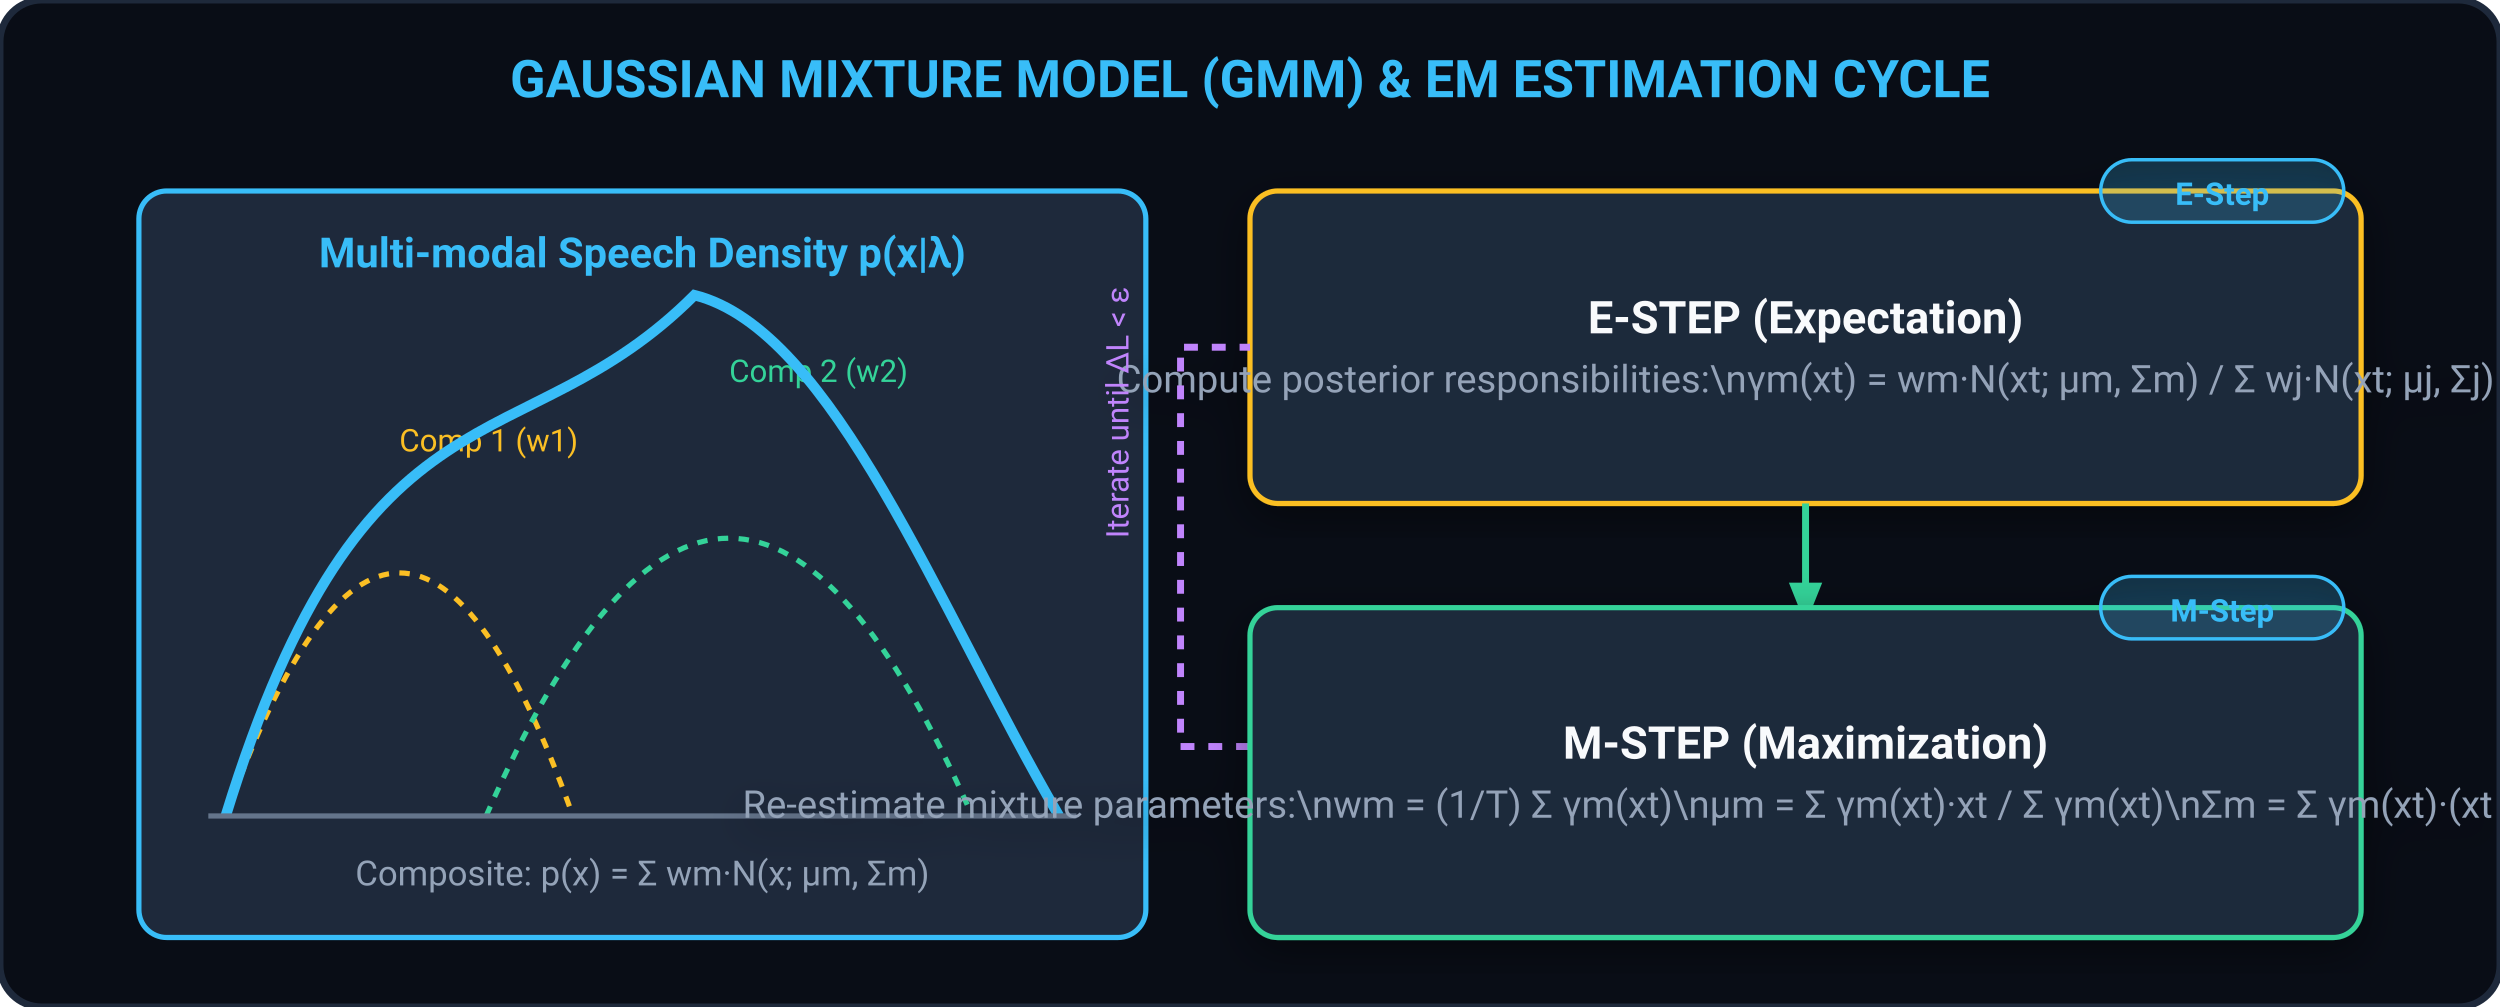
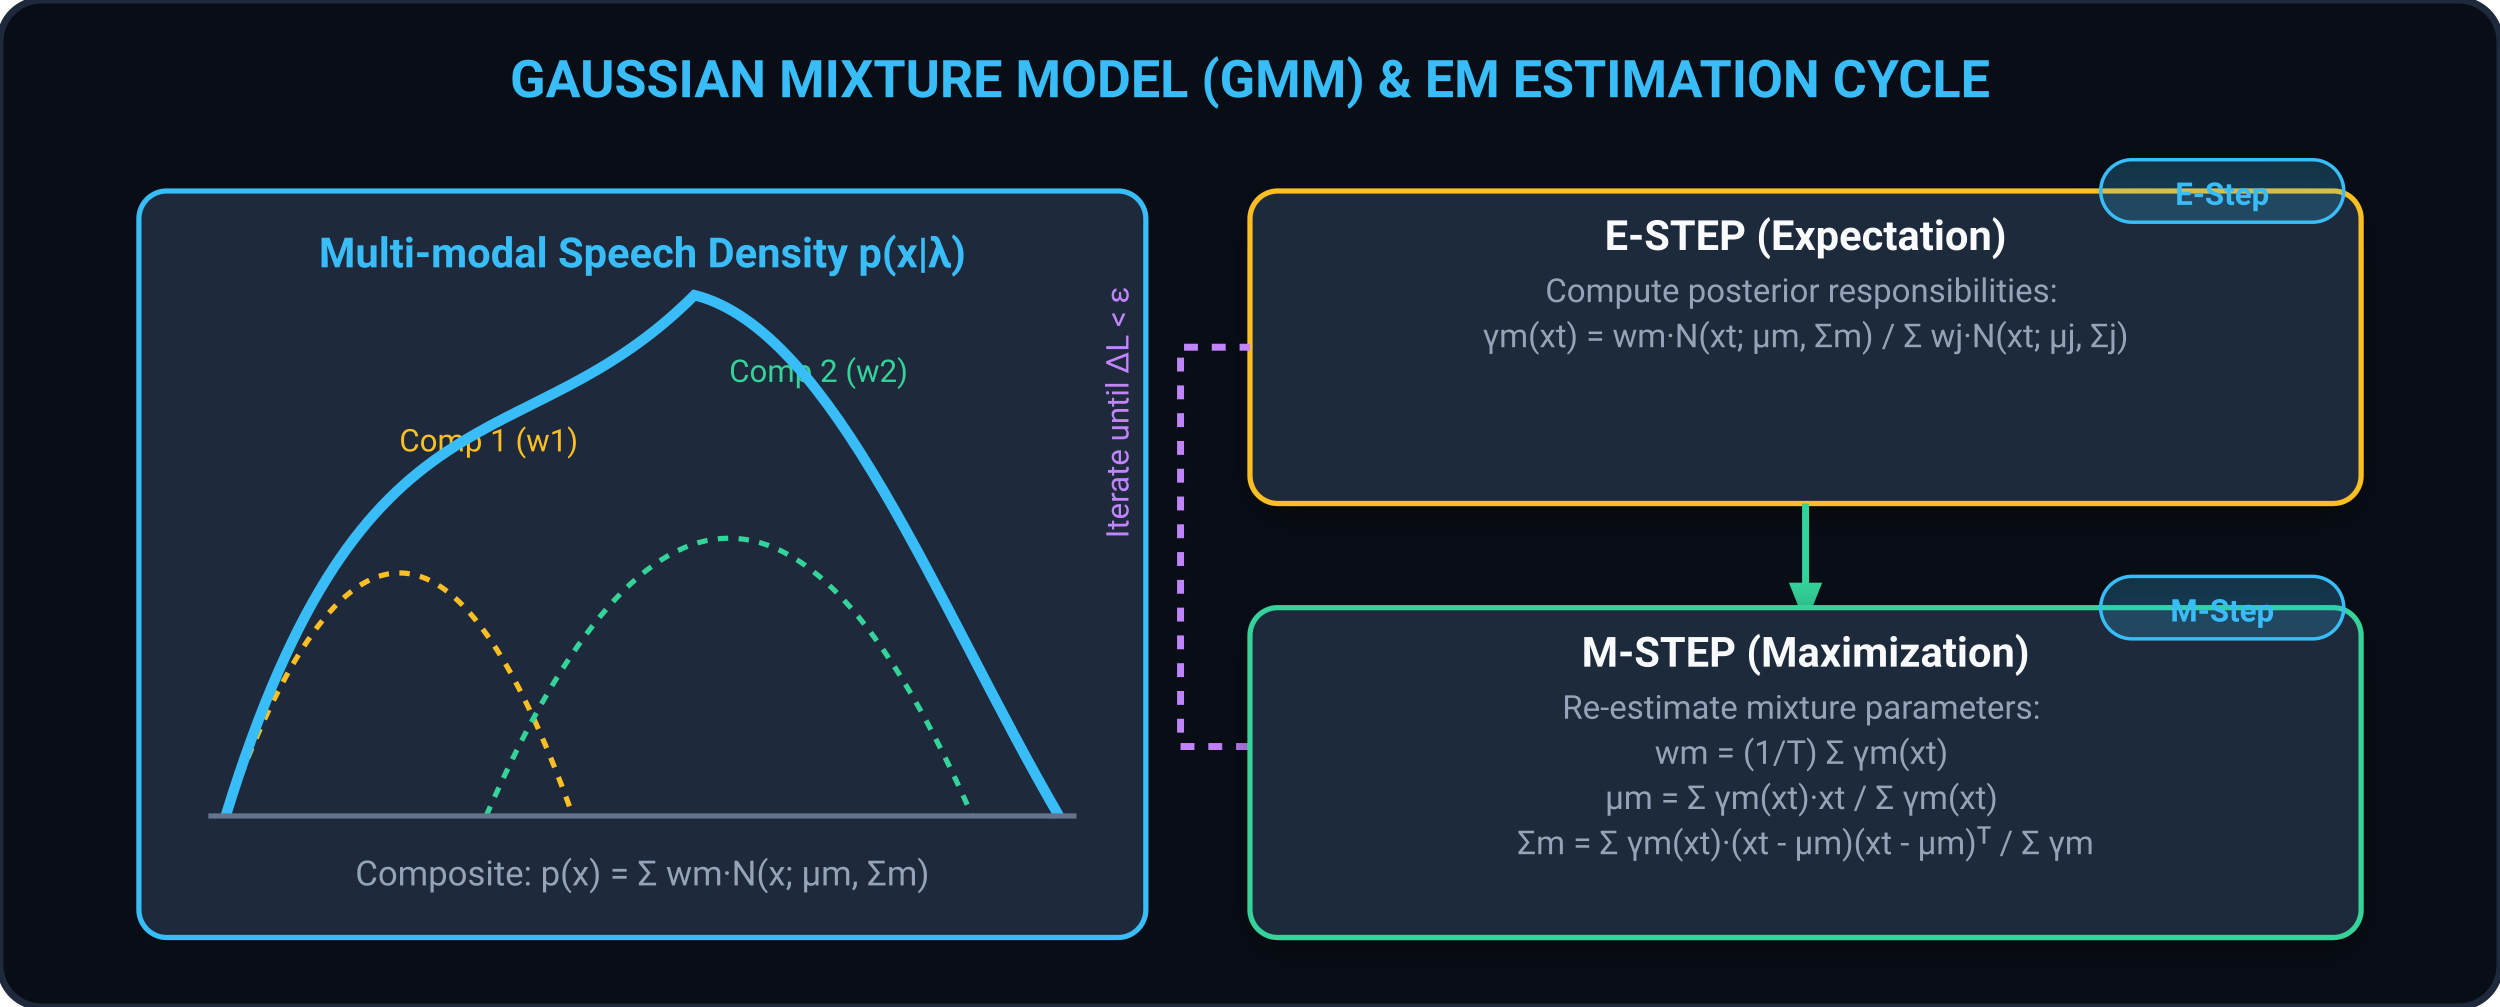
<svg xmlns="http://www.w3.org/2000/svg" viewBox="0 0 720 290" width="100%" height="290" style="max-width: 720px; height: auto; display: block; margin: 0 auto; font-family: -apple-system, BlinkMacSystemFont, 'Segoe UI', Roboto, Helvetica, Arial, sans-serif;">
  <defs>
    <linearGradient id="gradCard" x1="0%" y1="0%" x2="100%" y2="100%">
      <stop offset="0%" stop-color="#1e293b" />
      <stop offset="100%" stop-color="#0f172a" />
    </linearGradient>
    <linearGradient id="gradCyan" x1="0%" y1="0%" x2="100%" y2="100%">
      <stop offset="0%" stop-color="#38bdf8" />
      <stop offset="100%" stop-color="#0284c7" />
    </linearGradient>
    <linearGradient id="gradEmerald" x1="0%" y1="0%" x2="100%" y2="100%">
      <stop offset="0%" stop-color="#34d399" />
      <stop offset="100%" stop-color="#059669" />
    </linearGradient>
    <linearGradient id="gradAmber" x1="0%" y1="0%" x2="100%" y2="100%">
      <stop offset="0%" stop-color="#fbbf24" />
      <stop offset="100%" stop-color="#d97706" />
    </linearGradient>
    <linearGradient id="gradPurple" x1="0%" y1="0%" x2="100%" y2="100%">
      <stop offset="0%" stop-color="#c084fc" />
      <stop offset="100%" stop-color="#9333ea" />
    </linearGradient>
    <linearGradient id="gradRose" x1="0%" y1="0%" x2="100%" y2="100%">
      <stop offset="0%" stop-color="#fb7185" />
      <stop offset="100%" stop-color="#e11d48" />
    </linearGradient>
    <filter id="shadow" x="-5%" y="-5%" width="110%" height="115%">
      <feDropShadow dx="0" dy="4" stdDeviation="6" flood-color="#000000" flood-opacity="0.4" />
    </filter>
    <marker id="arrCyan" viewBox="0 0 10 10" refX="6" refY="5" markerWidth="6" markerHeight="6" orient="auto-start-reverse">
      <path d="M 0 1 L 10 5 L 0 9 z" fill="#38bdf8" />
    </marker>
    <marker id="arrEmerald" viewBox="0 0 10 10" refX="6" refY="5" markerWidth="6" markerHeight="6" orient="auto-start-reverse">
      <path d="M 0 1 L 10 5 L 0 9 z" fill="#34d399" />
    </marker>
    <marker id="arrAmber" viewBox="0 0 10 10" refX="6" refY="5" markerWidth="6" markerHeight="6" orient="auto-start-reverse">
      <path d="M 0 1 L 10 5 L 0 9 z" fill="#fbbf24" />
    </marker>
  </defs>
  <rect width="720" height="290" rx="12" fill="#090d16" stroke="#1e293b" stroke-width="2" />
  <text x="360" y="28" font-size="15" font-weight="bold" fill="#38bdf8" text-anchor="middle">GAUSSIAN MIXTURE MODEL (GMM) &amp; EM ESTIMATION CYCLE</text>
  <g transform="translate(40, 55)">
    <rect width="290" height="215" rx="8" fill="#1e293b" stroke="#38bdf8" stroke-width="1.5" />
    <text x="145" y="22" font-size="12" font-weight="bold" fill="#38bdf8" text-anchor="middle">Multi-modal Speech Density p(x|λ)</text>
    <path d="M 25 180 Q 75 40 125 180" fill="none" stroke="#fbbf24" stroke-width="1.5" stroke-dasharray="3 3" />
    <text x="75" y="75" font-size="9" fill="#fbbf24">Comp 1 (w1)</text>
    <path d="M 100 180 Q 170 20 240 180" fill="none" stroke="#34d399" stroke-width="1.5" stroke-dasharray="3 3" />
    <text x="170" y="55" font-size="9" fill="#34d399">Comp 2 (w2)</text>
    <path d="M 25 180 C 65 50 110 80 160 30 C 200 40 230 120 265 180" fill="none" stroke="#38bdf8" stroke-width="3" />
    <line x1="20" y1="180" x2="270" y2="180" stroke="#64748b" stroke-width="1.5" />
    <text x="145" y="200" font-size="10" fill="#94a3b8" text-anchor="middle">Composite: p(x) = Σ wm·N(x; μm, Σm)</text>
  </g>
  <g filter="url(#shadow)">
    <rect x="360" y="55" width="320" height="90" rx="8" fill="#1e293b" stroke="#fbbf24" stroke-width="1.5" />
-     <text x="520.0" y="96.0" font-size="13" font-weight="bold" fill="#f8fafc" text-anchor="middle">E-STEP (Expectation)</text>
-     <text x="520.0" y="113.0" font-size="11" fill="#94a3b8" text-anchor="middle">Compute posterior responsibilities:\nγm(xt) = wm·N(xt; μm, Σm) / Σ wj·N(xt; μj, Σj)</text>
+     <text x="520.0" y="72" font-size="12" font-weight="bold" fill="#f8fafc" text-anchor="middle">E-STEP (Expectation)</text>
+     <text font-size="9.5" fill="#94a3b8" text-anchor="middle">
+       <tspan x="520.0" y="87">Compute posterior responsibilities:</tspan>
+       <tspan x="520.0" y="100">γm(xt) = wm·N(xt; μm, Σm) / Σ wj·N(xt; μj, Σj)</tspan>
+     </text>
    <rect x="605" y="46" width="70" height="18" rx="9" fill="#38bdf8" fill-opacity="0.2" stroke="#38bdf8" stroke-width="1" />
    <text x="640" y="59" font-size="9" font-weight="bold" fill="#38bdf8" text-anchor="middle">E-Step</text>
  </g>
  <path d="M 520 145 L 520 175" fill="none" stroke="#34d399" stroke-width="2" marker-end="url(#arrEmerald)" />
  <path d="M 360 215 L 340 215 L 340 100 L 360 100" fill="none" stroke="#c084fc" stroke-width="2" stroke-dasharray="4 4" />
  <text x="325" y="155" font-size="9" fill="#c084fc" transform="rotate(-90 325 155)">Iterate until ΔL &lt; ε</text>
  <g filter="url(#shadow)">
    <rect x="360" y="175" width="320" height="95" rx="8" fill="#1e293b" stroke="#34d399" stroke-width="1.5" />
-     <text x="520.0" y="218.5" font-size="13" font-weight="bold" fill="#f8fafc" text-anchor="middle">M-STEP (Maximization)</text>
-     <text x="520.0" y="235.5" font-size="11" fill="#94a3b8" text-anchor="middle">Re-estimate mixture parameters:\nwm = (1/T) Σ γm(xt)\nμm = Σ γm(xt)·xt / Σ γm(xt)\nΣm = Σ γm(xt)·(xt - μm)(xt - μm)ᵀ / Σ γm</text>
+     <text x="520.0" y="192" font-size="12" font-weight="bold" fill="#f8fafc" text-anchor="middle">M-STEP (Maximization)</text>
+     <text font-size="9.5" fill="#94a3b8" text-anchor="middle">
+       <tspan x="520.0" y="207">Re-estimate mixture parameters:</tspan>
+       <tspan x="520.0" y="220">wm = (1/T) Σ γm(xt)</tspan>
+       <tspan x="520.0" y="233">μm = Σ γm(xt)·xt / Σ γm(xt)</tspan>
+       <tspan x="520.0" y="246">Σm = Σ γm(xt)·(xt - μm)(xt - μm)ᵀ / Σ γm</tspan>
+     </text>
    <rect x="605" y="166" width="70" height="18" rx="9" fill="#38bdf8" fill-opacity="0.2" stroke="#38bdf8" stroke-width="1" />
    <text x="640" y="179" font-size="9" font-weight="bold" fill="#38bdf8" text-anchor="middle">M-Step</text>
  </g>
</svg>
